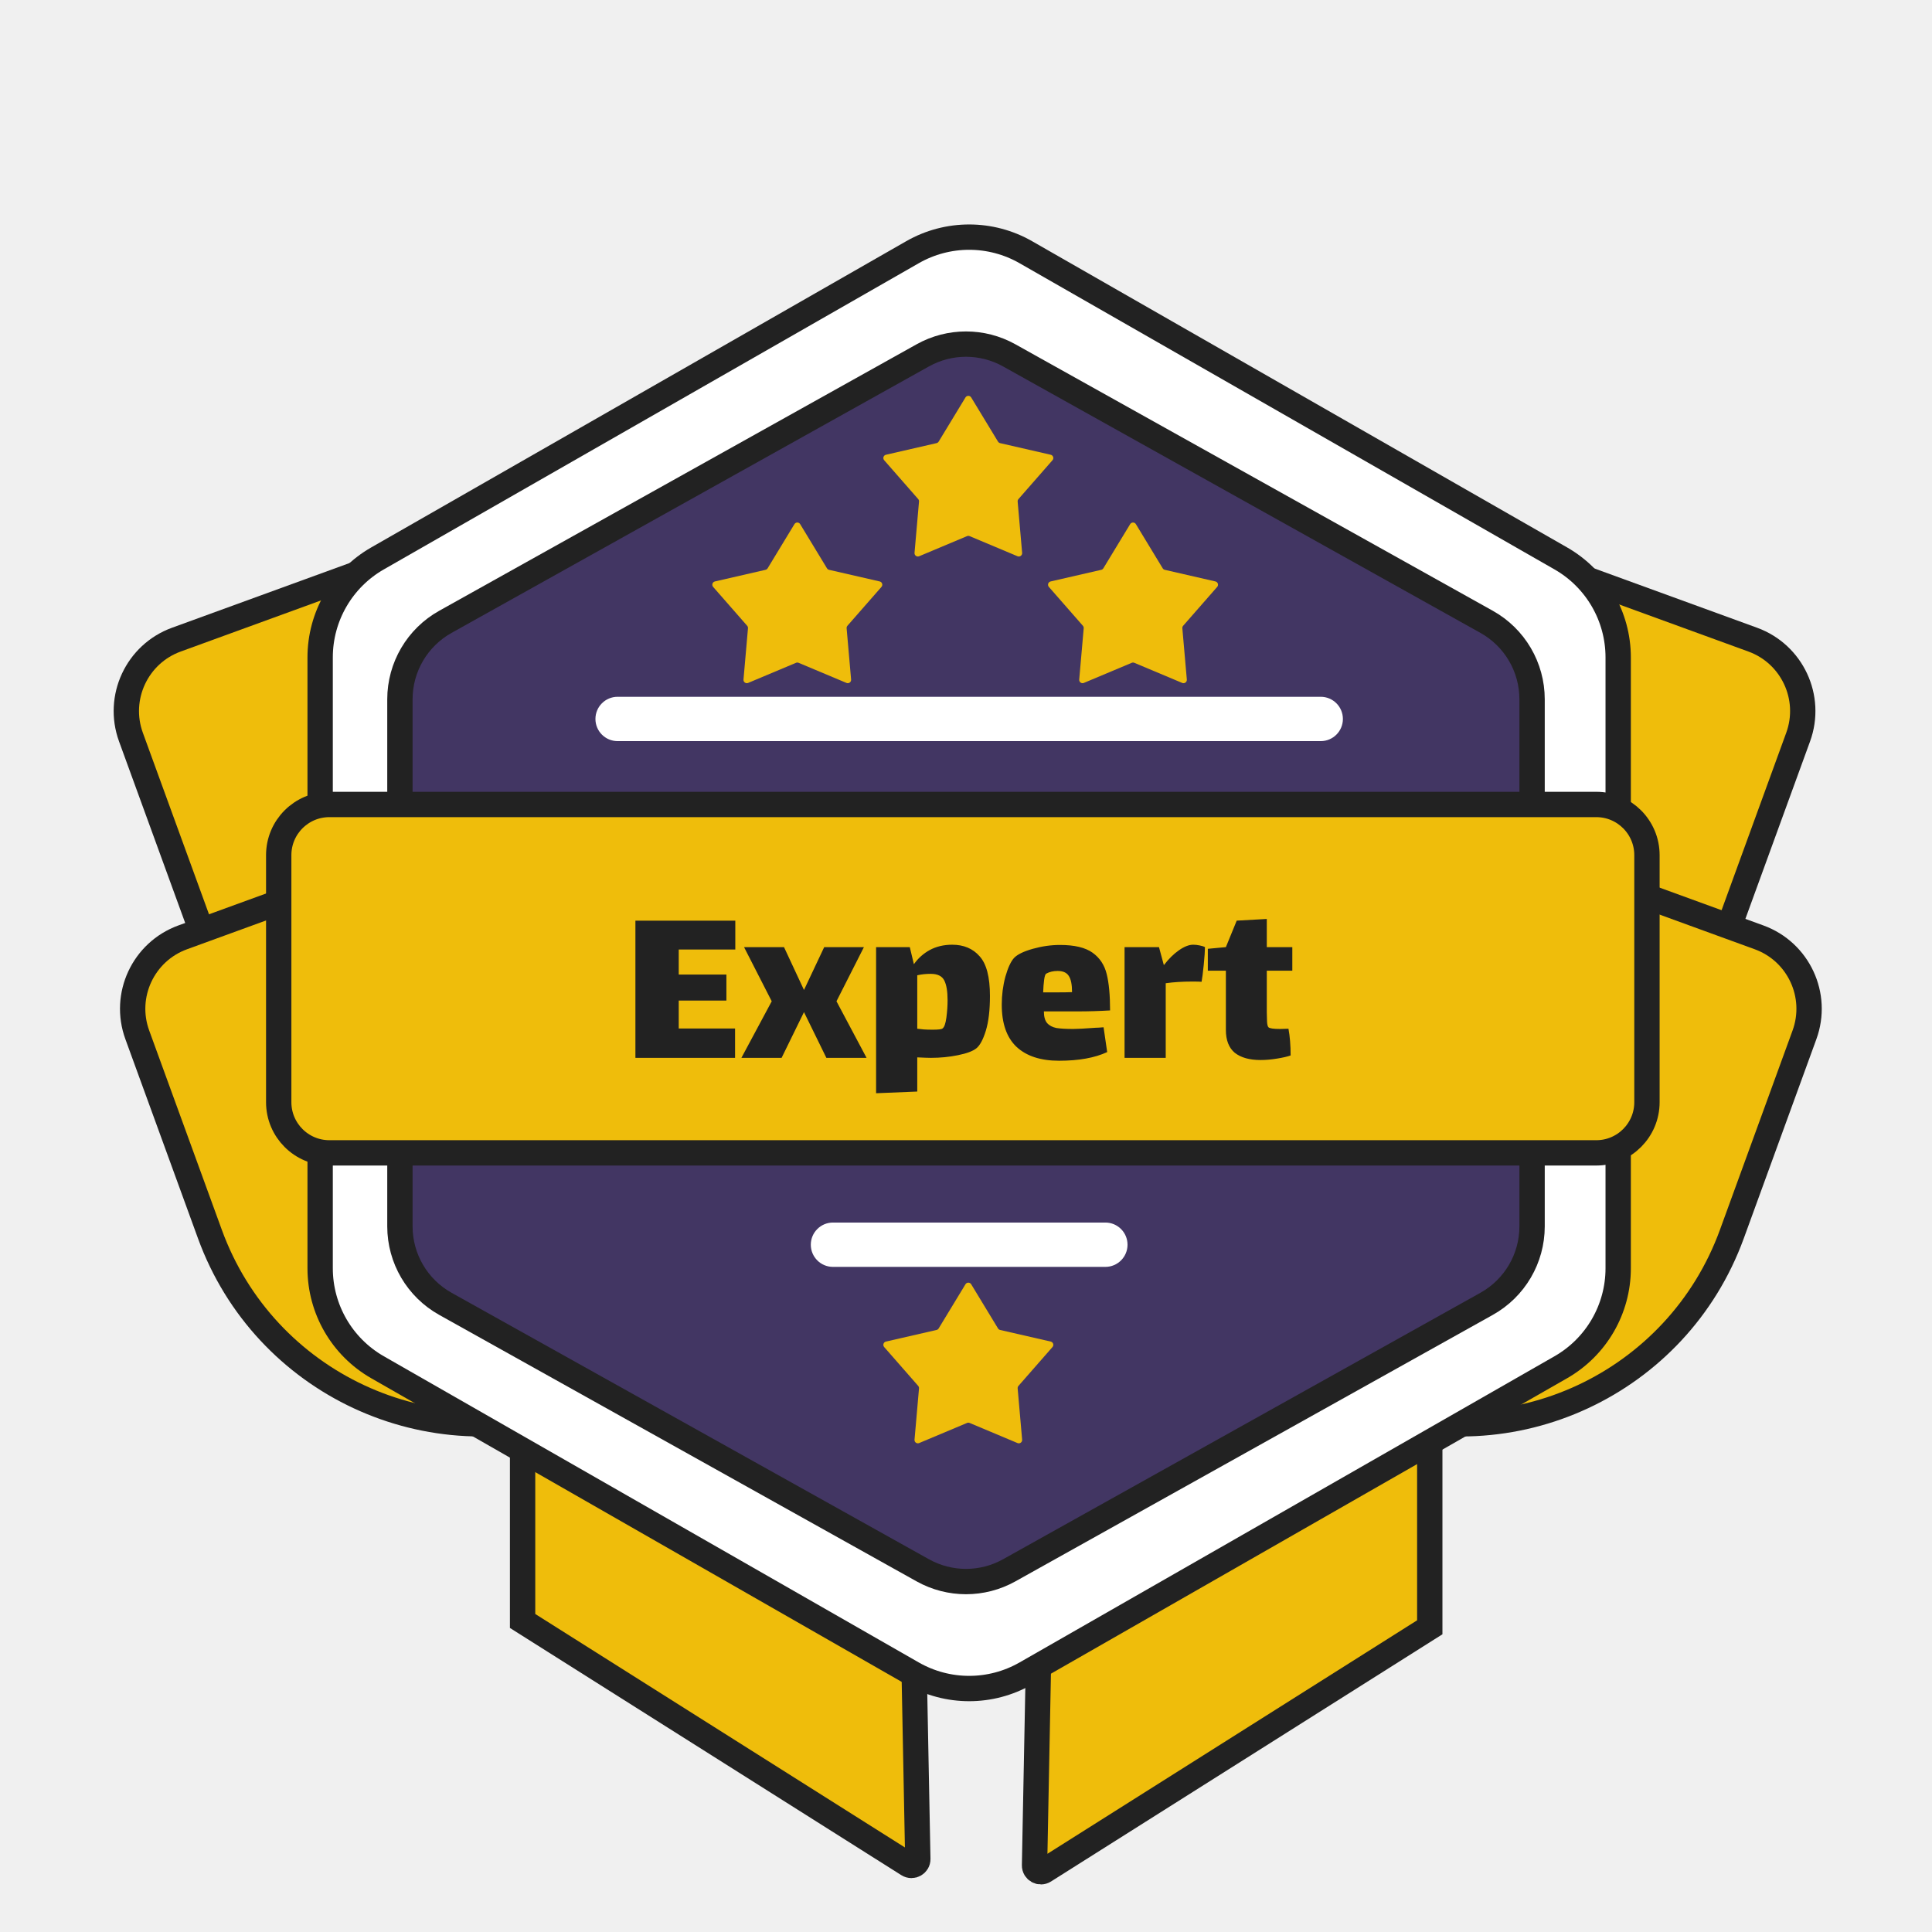
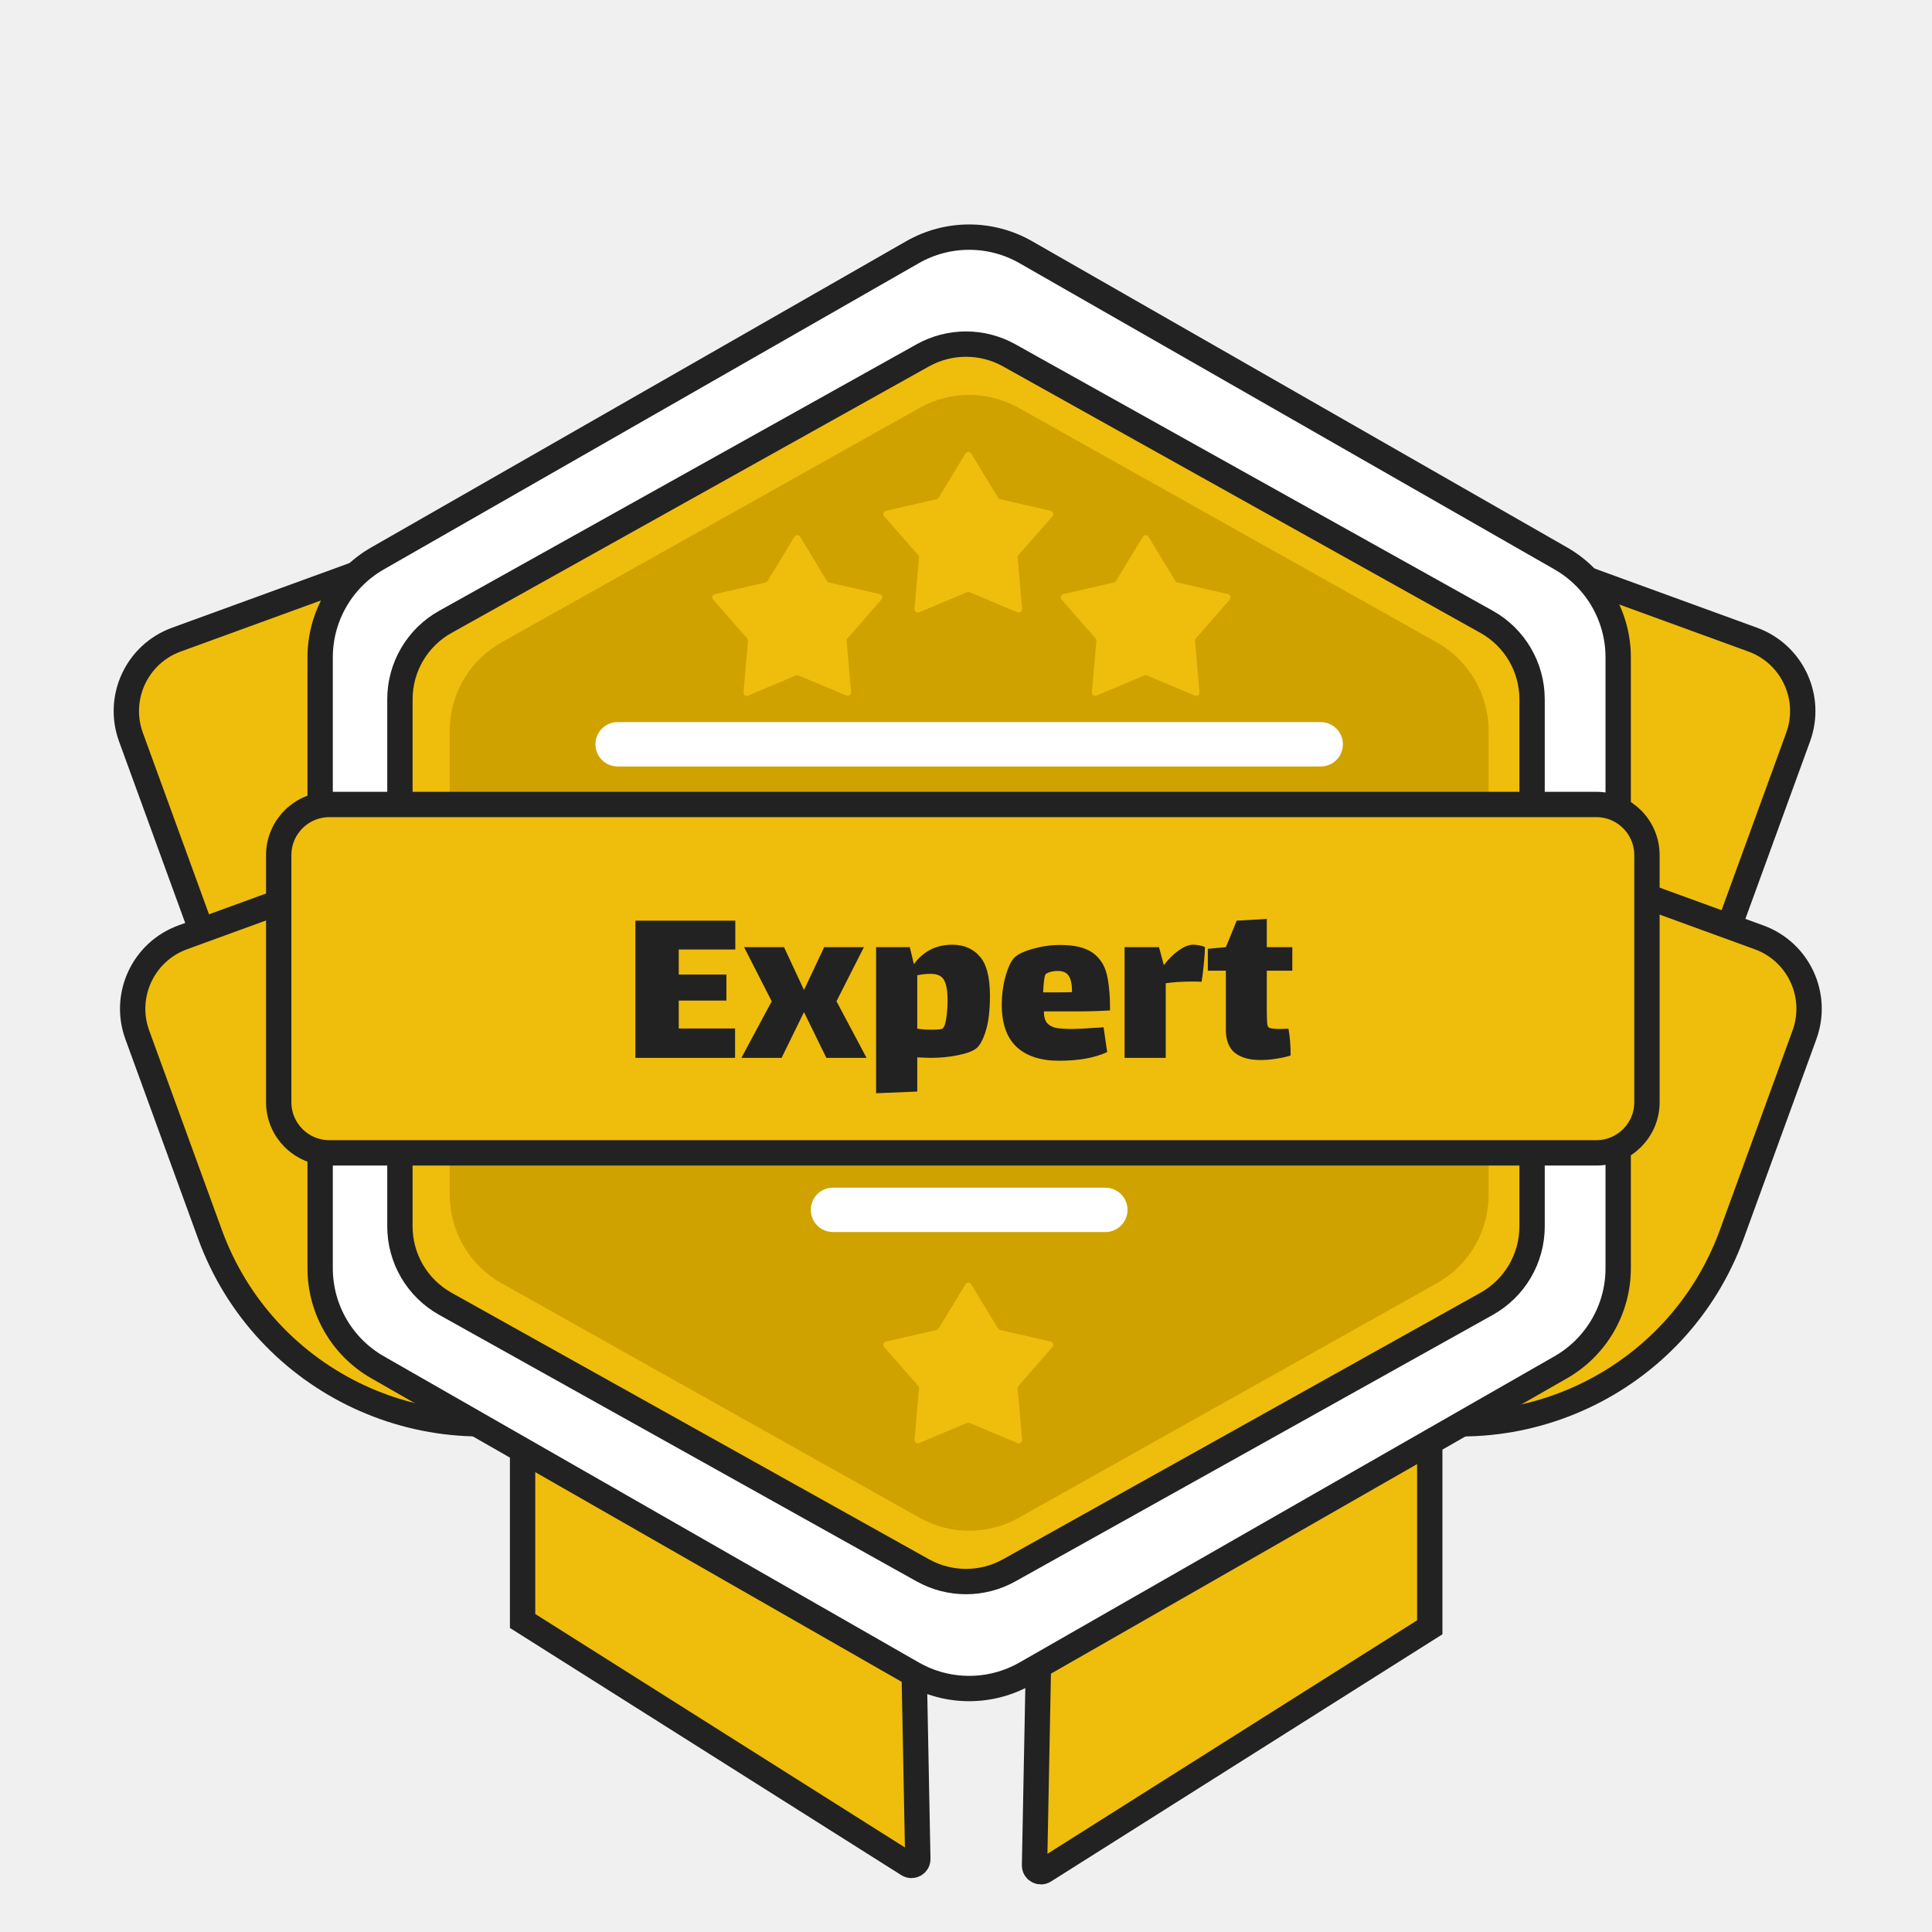
<svg xmlns="http://www.w3.org/2000/svg" width="305" height="305" viewBox="0 0 305 305" fill="none">
  <path d="M82.5 95H141.038L144.892 293.47C144.908 294.266 144.032 294.76 143.358 294.335L82.5 255.898V95Z" fill="#EFBD0B" stroke="#222222" stroke-width="4" />
  <path d="M225.714 96H167.175L163.321 294.47C163.306 295.266 164.182 295.76 164.855 295.335L225.714 256.898V96Z" fill="#EFBD0B" stroke="#222222" stroke-width="4" />
  <path d="M198.717 72.564L276.702 100.979C282.929 103.247 286.138 110.135 283.869 116.362L272.4 147.837C263.797 171.448 237.683 183.614 214.073 175.011L167.564 158.065L198.717 72.564Z" fill="#EFBD0B" stroke="#222222" stroke-width="4" />
  <path d="M105.823 72.564L27.839 100.979C21.612 103.247 18.403 110.135 20.672 116.362L32.141 147.837C40.743 171.448 66.858 183.614 90.468 175.011L136.977 158.065L105.823 72.564Z" fill="#EFBD0B" stroke="#222222" stroke-width="4" />
  <path d="M199.717 119.564L277.702 147.979C283.929 150.247 287.138 157.135 284.869 163.362L273.4 194.837C264.797 218.448 238.683 230.614 215.073 222.011L168.564 205.065L199.717 119.564Z" fill="#EFBD0B" stroke="#222222" stroke-width="4" />
  <path d="M106.823 119.564L28.839 147.979C22.612 150.247 19.403 157.135 21.672 163.362L33.141 194.837C41.743 218.448 67.858 230.614 91.468 222.011L137.977 205.065L106.823 119.564Z" fill="#EFBD0B" stroke="#222222" stroke-width="4" />
  <path d="M161.942 39.813C156.402 36.643 149.598 36.643 144.058 39.813L59.599 88.156C53.997 91.362 50.541 97.323 50.541 103.778V200.222C50.541 206.677 53.997 212.638 59.599 215.844L144.058 264.186C149.598 267.357 156.402 267.357 161.942 264.186L246.401 215.844C252.003 212.638 255.459 206.677 255.459 200.222V103.778C255.459 97.323 252.003 91.362 246.401 88.156L161.942 39.813Z" fill="white" stroke="#222222" stroke-width="4" />
-   <path d="M145.676 56.099C149.917 53.732 155.083 53.732 159.324 56.099L234.689 98.168C239.12 100.641 241.866 105.319 241.866 110.393V193.607C241.866 198.681 239.12 203.359 234.689 205.832L159.324 247.901C155.083 250.268 149.917 250.268 145.676 247.901L70.311 205.832C65.88 203.359 63.134 198.681 63.134 193.607V110.393C63.134 105.319 65.88 100.641 70.311 98.168L145.676 56.099Z" fill="#423663" stroke="#222222" stroke-width="4" />
+   <path d="M159.324 56.099L234.689 98.168C239.12 100.641 241.866 105.319 241.866 110.393V193.607C241.866 198.681 239.12 203.359 234.689 205.832L159.324 247.901C155.083 250.268 149.917 250.268 145.676 247.901L70.311 205.832C65.88 203.359 63.134 198.681 63.134 193.607V110.393C63.134 105.319 65.88 100.641 70.311 98.168L145.676 56.099C149.917 53.732 155.083 53.732 159.324 56.099Z" fill="#EFBD0B" stroke="#222222" stroke-width="4" />
+   <path d="M145.172 64.391C150.034 61.664 155.966 61.664 160.828 64.391L226.828 101.416C231.875 104.247 235 109.583 235 115.37V188.63C235 194.417 231.875 199.753 226.828 202.584L160.828 239.609C155.966 242.336 150.034 242.336 145.172 239.609L79.172 202.584C74.125 199.753 71 194.417 71 188.63V115.37C71 109.583 74.125 104.247 79.172 101.416L145.172 64.391Z" fill="#D0A200" />
  <rect x="44" y="127" width="216" height="55" rx="8" fill="#EFBD0B" stroke="#222222" stroke-width="4" />
  <path d="M100.311 145.34H116.081V149.9H107.151V153.852H114.675V157.956H107.151V162.364H116.043V167H100.311V145.34ZM121.831 158.07L117.461 149.52H123.769L126.923 156.284L130.115 149.52H136.385L132.053 158.07L136.803 167H130.457L126.923 159.78L123.389 167H117.043L121.831 158.07ZM150.315 149.14C152.139 149.14 153.583 149.748 154.647 150.964C155.736 152.155 156.281 154.245 156.281 157.234C156.281 159.463 156.066 161.287 155.635 162.706C155.204 164.099 154.71 165.024 154.153 165.48C153.596 165.936 152.62 166.303 151.227 166.582C149.859 166.861 148.44 167 146.971 167C146.54 167 145.818 166.975 144.805 166.924V172.32L138.307 172.586V149.52H143.627L144.273 152.218C144.932 151.281 145.768 150.533 146.781 149.976C147.82 149.419 148.998 149.14 150.315 149.14ZM148.795 162.364C149.074 162.161 149.276 161.591 149.403 160.654C149.53 159.691 149.593 158.779 149.593 157.918C149.593 156.499 149.416 155.448 149.061 154.764C148.706 154.08 147.997 153.738 146.933 153.738C146.173 153.738 145.464 153.814 144.805 153.966V162.402L145.869 162.516C146.198 162.541 146.667 162.554 147.275 162.554C148.136 162.554 148.643 162.491 148.795 162.364ZM169.431 162.44C170.064 162.44 171.242 162.377 172.965 162.25C173.193 162.25 173.611 162.225 174.219 162.174L174.789 166.088C172.838 167 170.305 167.456 167.189 167.456C164.275 167.456 162.033 166.721 160.463 165.252C158.917 163.783 158.145 161.566 158.145 158.602C158.145 157.082 158.335 155.613 158.715 154.194C159.12 152.775 159.576 151.787 160.083 151.23C160.615 150.673 161.603 150.191 163.047 149.786C164.491 149.381 165.922 149.178 167.341 149.178C169.621 149.178 171.331 149.583 172.471 150.394C173.611 151.205 174.358 152.332 174.713 153.776C175.067 155.195 175.245 157.107 175.245 159.514C173.522 159.615 171.837 159.666 170.191 159.666H164.795C164.795 160.477 164.959 161.085 165.289 161.49C165.643 161.895 166.137 162.161 166.771 162.288C167.404 162.389 168.291 162.44 169.431 162.44ZM165.175 153.7C165.023 153.776 164.909 154.105 164.833 154.688C164.757 155.271 164.706 155.929 164.681 156.664H166.657C167.847 156.664 168.709 156.651 169.241 156.626C169.241 155.41 169.063 154.549 168.709 154.042C168.379 153.535 167.797 153.282 166.961 153.282C166.277 153.282 165.681 153.421 165.175 153.7ZM188.362 149.14C188.691 149.14 189.033 149.178 189.388 149.254C189.768 149.33 190.046 149.419 190.224 149.52C190.224 150.077 190.16 151.002 190.034 152.294C189.907 153.561 189.793 154.46 189.692 154.992C189.438 154.967 188.97 154.954 188.286 154.954C186.69 154.954 185.271 155.043 184.03 155.22V167H177.532V149.52H182.966L183.726 152.332H183.764C184.498 151.369 185.284 150.597 186.12 150.014C186.956 149.431 187.703 149.14 188.362 149.14ZM199.986 159.818C199.986 160.274 199.999 160.755 200.024 161.262C200.049 161.743 200.125 162.047 200.252 162.174C200.429 162.351 201.05 162.44 202.114 162.44L203.406 162.402C203.634 163.618 203.748 165.024 203.748 166.62C203.267 166.797 202.557 166.962 201.62 167.114C200.708 167.266 199.834 167.342 198.998 167.342C197.25 167.342 195.895 166.962 194.932 166.202C193.995 165.417 193.526 164.213 193.526 162.592V153.244H190.676V149.786L193.526 149.52L195.236 145.34L199.986 145.074V149.52H204.014V153.244H199.986V159.818Z" fill="#222222" />
-   <rect x="94" y="110" width="118" height="7" rx="3.5" fill="white" />
-   <rect x="128" y="193" width="50" height="7" rx="3.5" fill="white" />
-   <path d="M152.416 62.744C152.622 62.405 153.114 62.405 153.32 62.744L157.552 69.716C157.626 69.838 157.746 69.925 157.885 69.957L165.874 71.791C166.264 71.88 166.417 72.353 166.153 72.654L160.782 78.788C160.688 78.896 160.641 79.039 160.654 79.182L161.362 87.279C161.397 87.675 160.998 87.966 160.632 87.812L153.073 84.637C152.942 84.582 152.794 84.582 152.663 84.637L145.104 87.812C144.738 87.966 144.339 87.675 144.373 87.279L145.082 79.182C145.095 79.039 145.048 78.896 144.953 78.788L139.582 72.654C139.319 72.353 139.472 71.88 139.862 71.791L147.851 69.957C147.99 69.925 148.11 69.838 148.184 69.716L152.416 62.744Z" fill="#EFBD0B" />
-   <path d="M178.416 82.744C178.622 82.405 179.114 82.405 179.32 82.744L183.552 89.716C183.626 89.838 183.746 89.925 183.885 89.957L191.874 91.791C192.264 91.88 192.417 92.353 192.153 92.654L186.782 98.788C186.688 98.896 186.641 99.039 186.654 99.182L187.362 107.279C187.397 107.675 186.998 107.966 186.632 107.812L179.073 104.637C178.942 104.582 178.794 104.582 178.663 104.637L171.104 107.812C170.738 107.966 170.339 107.675 170.373 107.279L171.082 99.182C171.095 99.039 171.048 98.896 170.953 98.788L165.582 92.654C165.319 92.353 165.472 91.88 165.862 91.791L173.851 89.957C173.99 89.925 174.11 89.838 174.184 89.716L178.416 82.744Z" fill="#EFBD0B" />
+   <rect x="94" y="114" width="118" height="7" rx="3.5" fill="white" />
+   <path d="M128 191C128 189.067 129.567 187.5 131.5 187.5H174.5C176.433 187.5 178 189.067 178 191V191C178 192.933 176.433 194.5 174.5 194.5H131.5C129.567 194.5 128 192.933 128 191V191Z" fill="white" />
+   <path d="M152.416 71.593C152.622 71.254 153.114 71.254 153.32 71.593L157.552 78.565C157.626 78.687 157.746 78.774 157.885 78.806L165.874 80.64C166.264 80.73 166.417 81.202 166.153 81.503L160.782 87.637C160.688 87.745 160.641 87.888 160.654 88.031L161.362 96.128C161.397 96.524 160.998 96.815 160.632 96.661L153.073 93.486C152.942 93.431 152.794 93.431 152.663 93.486L145.104 96.661C144.738 96.815 144.339 96.524 144.373 96.128L145.082 88.031C145.095 87.888 145.048 87.745 144.953 87.637L139.582 81.503C139.319 81.202 139.472 80.73 139.862 80.64L147.851 78.806C147.99 78.774 148.11 78.687 148.184 78.565L152.416 71.593Z" fill="#EFBD0B" />
+   <path d="M180.416 84.744C180.622 84.405 181.114 84.405 181.32 84.744L185.552 91.716C185.626 91.838 185.746 91.925 185.885 91.957L193.874 93.791C194.264 93.88 194.417 94.353 194.153 94.654L188.782 100.788C188.688 100.896 188.641 101.039 188.654 101.182L189.362 109.279C189.397 109.675 188.998 109.966 188.632 109.812L181.073 106.637C180.942 106.582 180.794 106.582 180.663 106.637L173.104 109.812C172.738 109.966 172.339 109.675 172.373 109.279L173.082 101.182C173.095 101.039 173.048 100.896 172.953 100.788L167.582 94.654C167.319 94.353 167.472 93.88 167.862 93.791L175.851 91.957C175.99 91.925 176.11 91.838 176.184 91.716L180.416 84.744Z" fill="#EFBD0B" />
  <path d="M152.416 202.744C152.622 202.405 153.114 202.405 153.32 202.744L157.552 209.716C157.626 209.838 157.746 209.925 157.885 209.957L165.874 211.791C166.264 211.88 166.417 212.353 166.153 212.654L160.782 218.788C160.688 218.896 160.641 219.039 160.654 219.182L161.362 227.279C161.397 227.675 160.998 227.966 160.632 227.812L153.073 224.637C152.942 224.582 152.794 224.582 152.663 224.637L145.104 227.812C144.738 227.966 144.339 227.675 144.373 227.279L145.082 219.182C145.095 219.039 145.048 218.896 144.953 218.788L139.582 212.654C139.319 212.353 139.472 211.88 139.862 211.791L147.851 209.957C147.99 209.925 148.11 209.838 148.184 209.716L152.416 202.744Z" fill="#EFBD0B" />
-   <path d="M125.416 82.744C125.622 82.405 126.114 82.405 126.32 82.744L130.552 89.716C130.626 89.838 130.746 89.925 130.885 89.957L138.874 91.791C139.264 91.88 139.417 92.353 139.153 92.654L133.782 98.788C133.688 98.896 133.641 99.039 133.654 99.182L134.362 107.279C134.397 107.675 133.998 107.966 133.632 107.812L126.073 104.637C125.942 104.582 125.794 104.582 125.663 104.637L118.104 107.812C117.738 107.966 117.339 107.675 117.373 107.279L118.082 99.182C118.095 99.039 118.048 98.896 117.953 98.788L112.582 92.654C112.319 92.353 112.472 91.88 112.862 91.791L120.851 89.957C120.99 89.925 121.11 89.838 121.184 89.716L125.416 82.744Z" fill="#EFBD0B" />
+   <path d="M125.416 84.744C125.622 84.405 126.114 84.405 126.32 84.744L130.552 91.716C130.626 91.838 130.746 91.925 130.885 91.957L138.874 93.791C139.264 93.88 139.417 94.353 139.153 94.654L133.782 100.788C133.688 100.896 133.641 101.039 133.654 101.182L134.362 109.279C134.397 109.675 133.998 109.966 133.632 109.812L126.073 106.637C125.942 106.582 125.794 106.582 125.663 106.637L118.104 109.812C117.738 109.966 117.339 109.675 117.373 109.279L118.082 101.182C118.095 101.039 118.048 100.896 117.953 100.788L112.582 94.654C112.319 94.353 112.472 93.88 112.862 93.791L120.851 91.957C120.99 91.925 121.11 91.838 121.184 91.716L125.416 84.744Z" fill="#EFBD0B" />
</svg>
